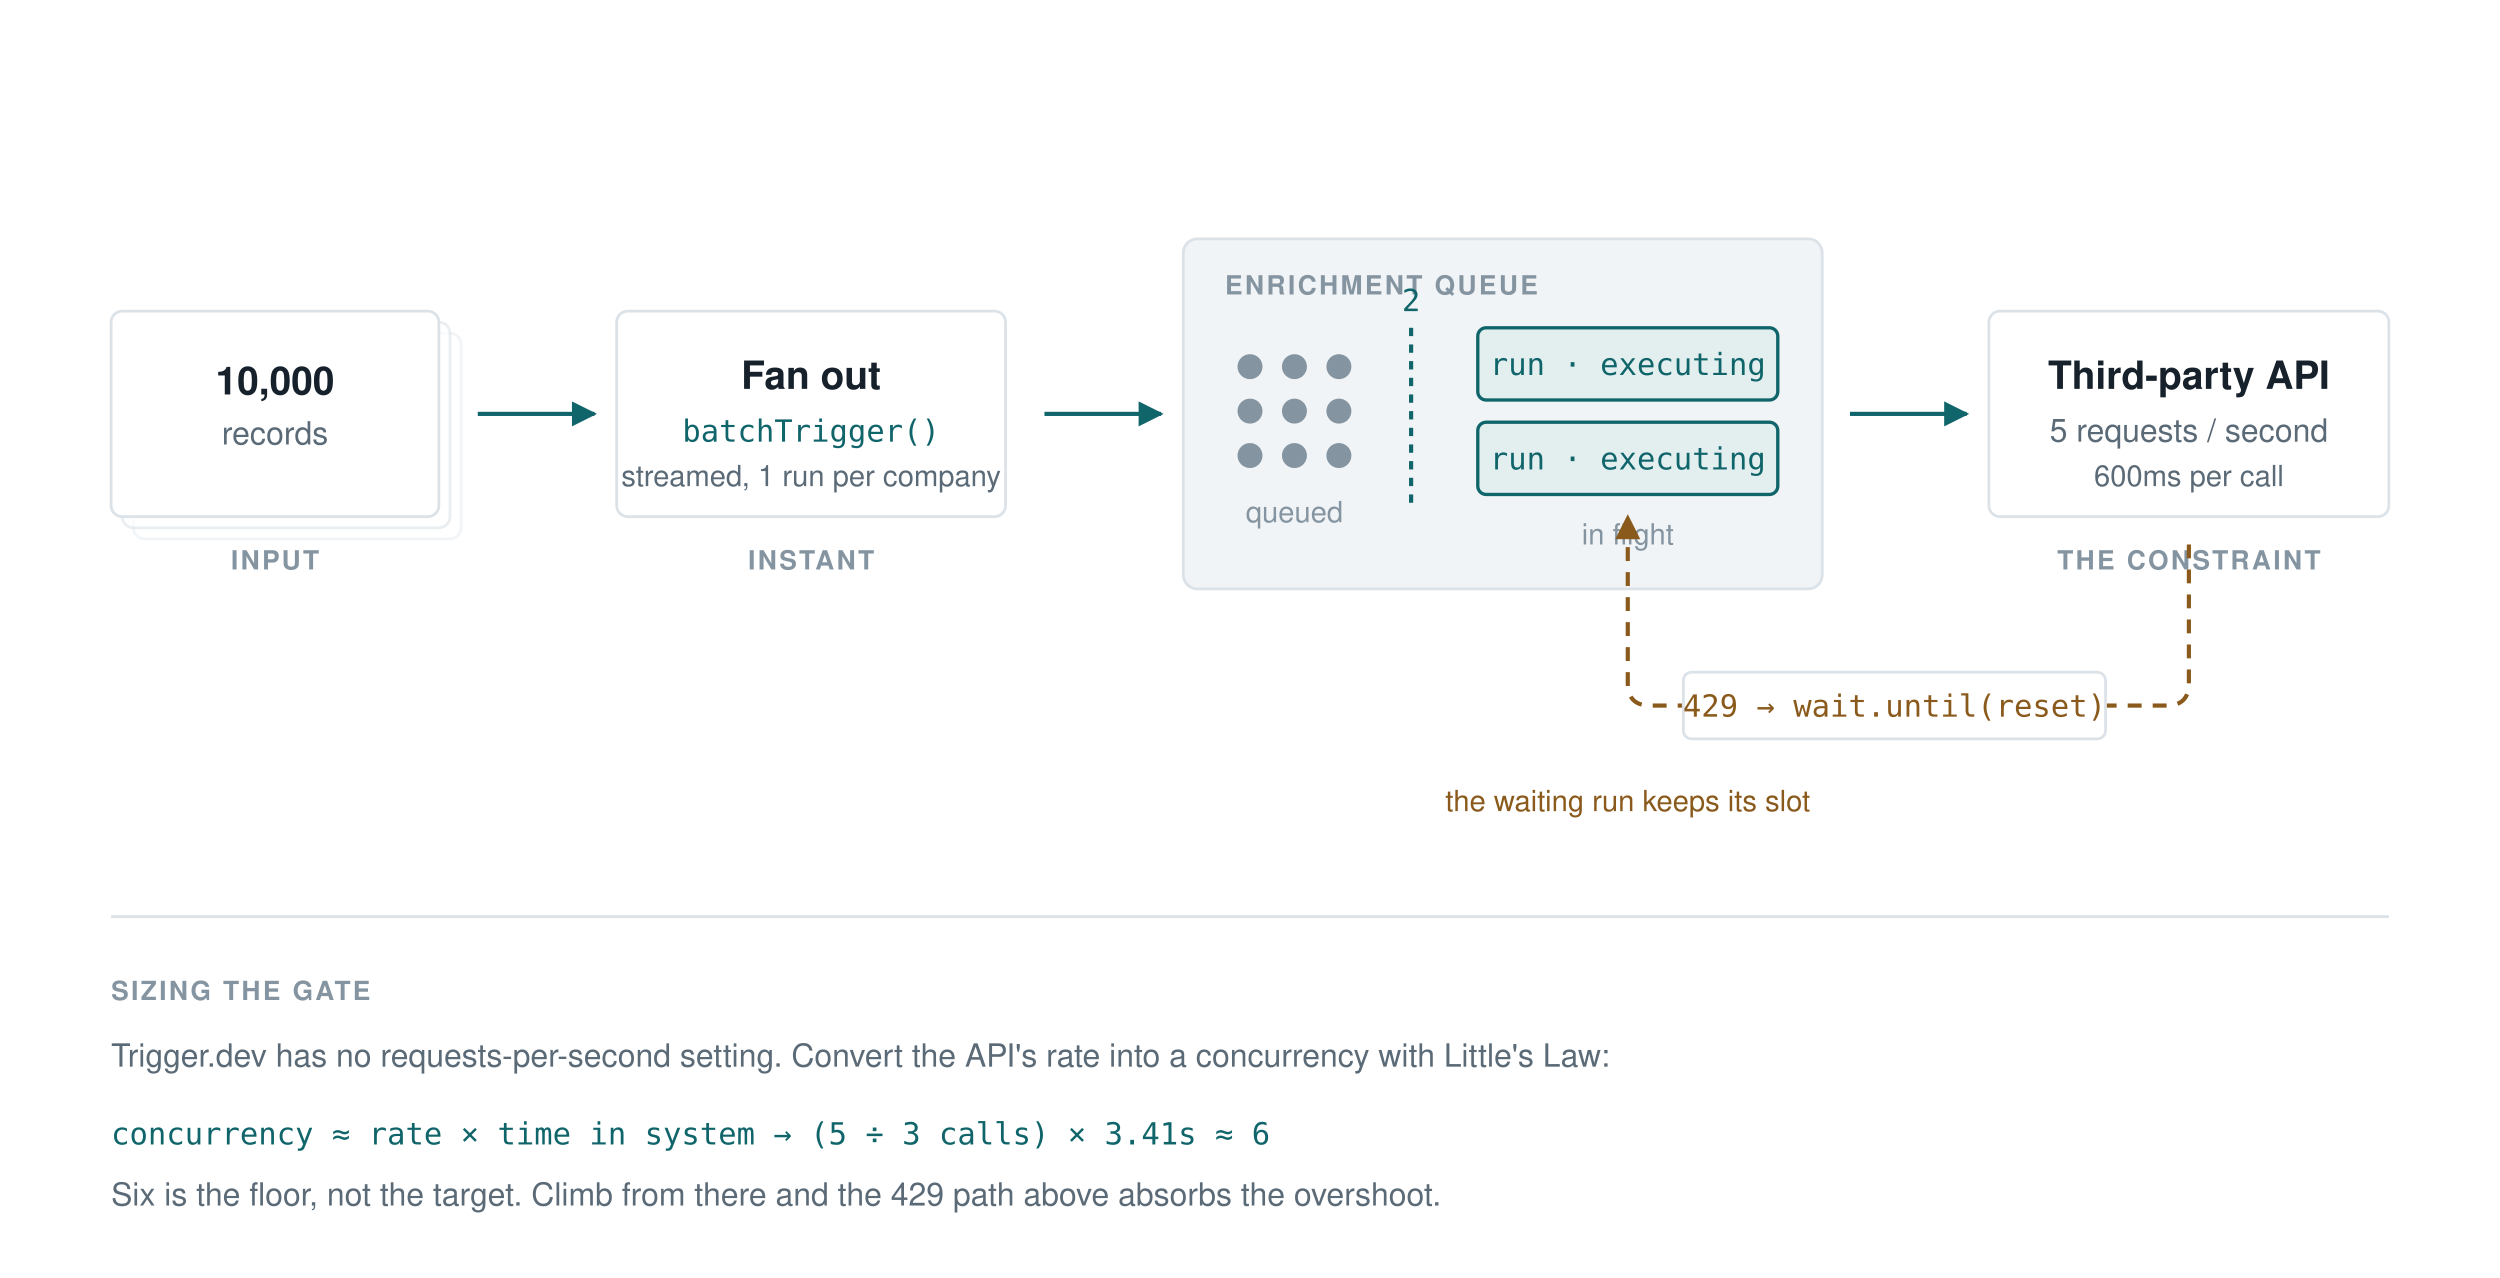
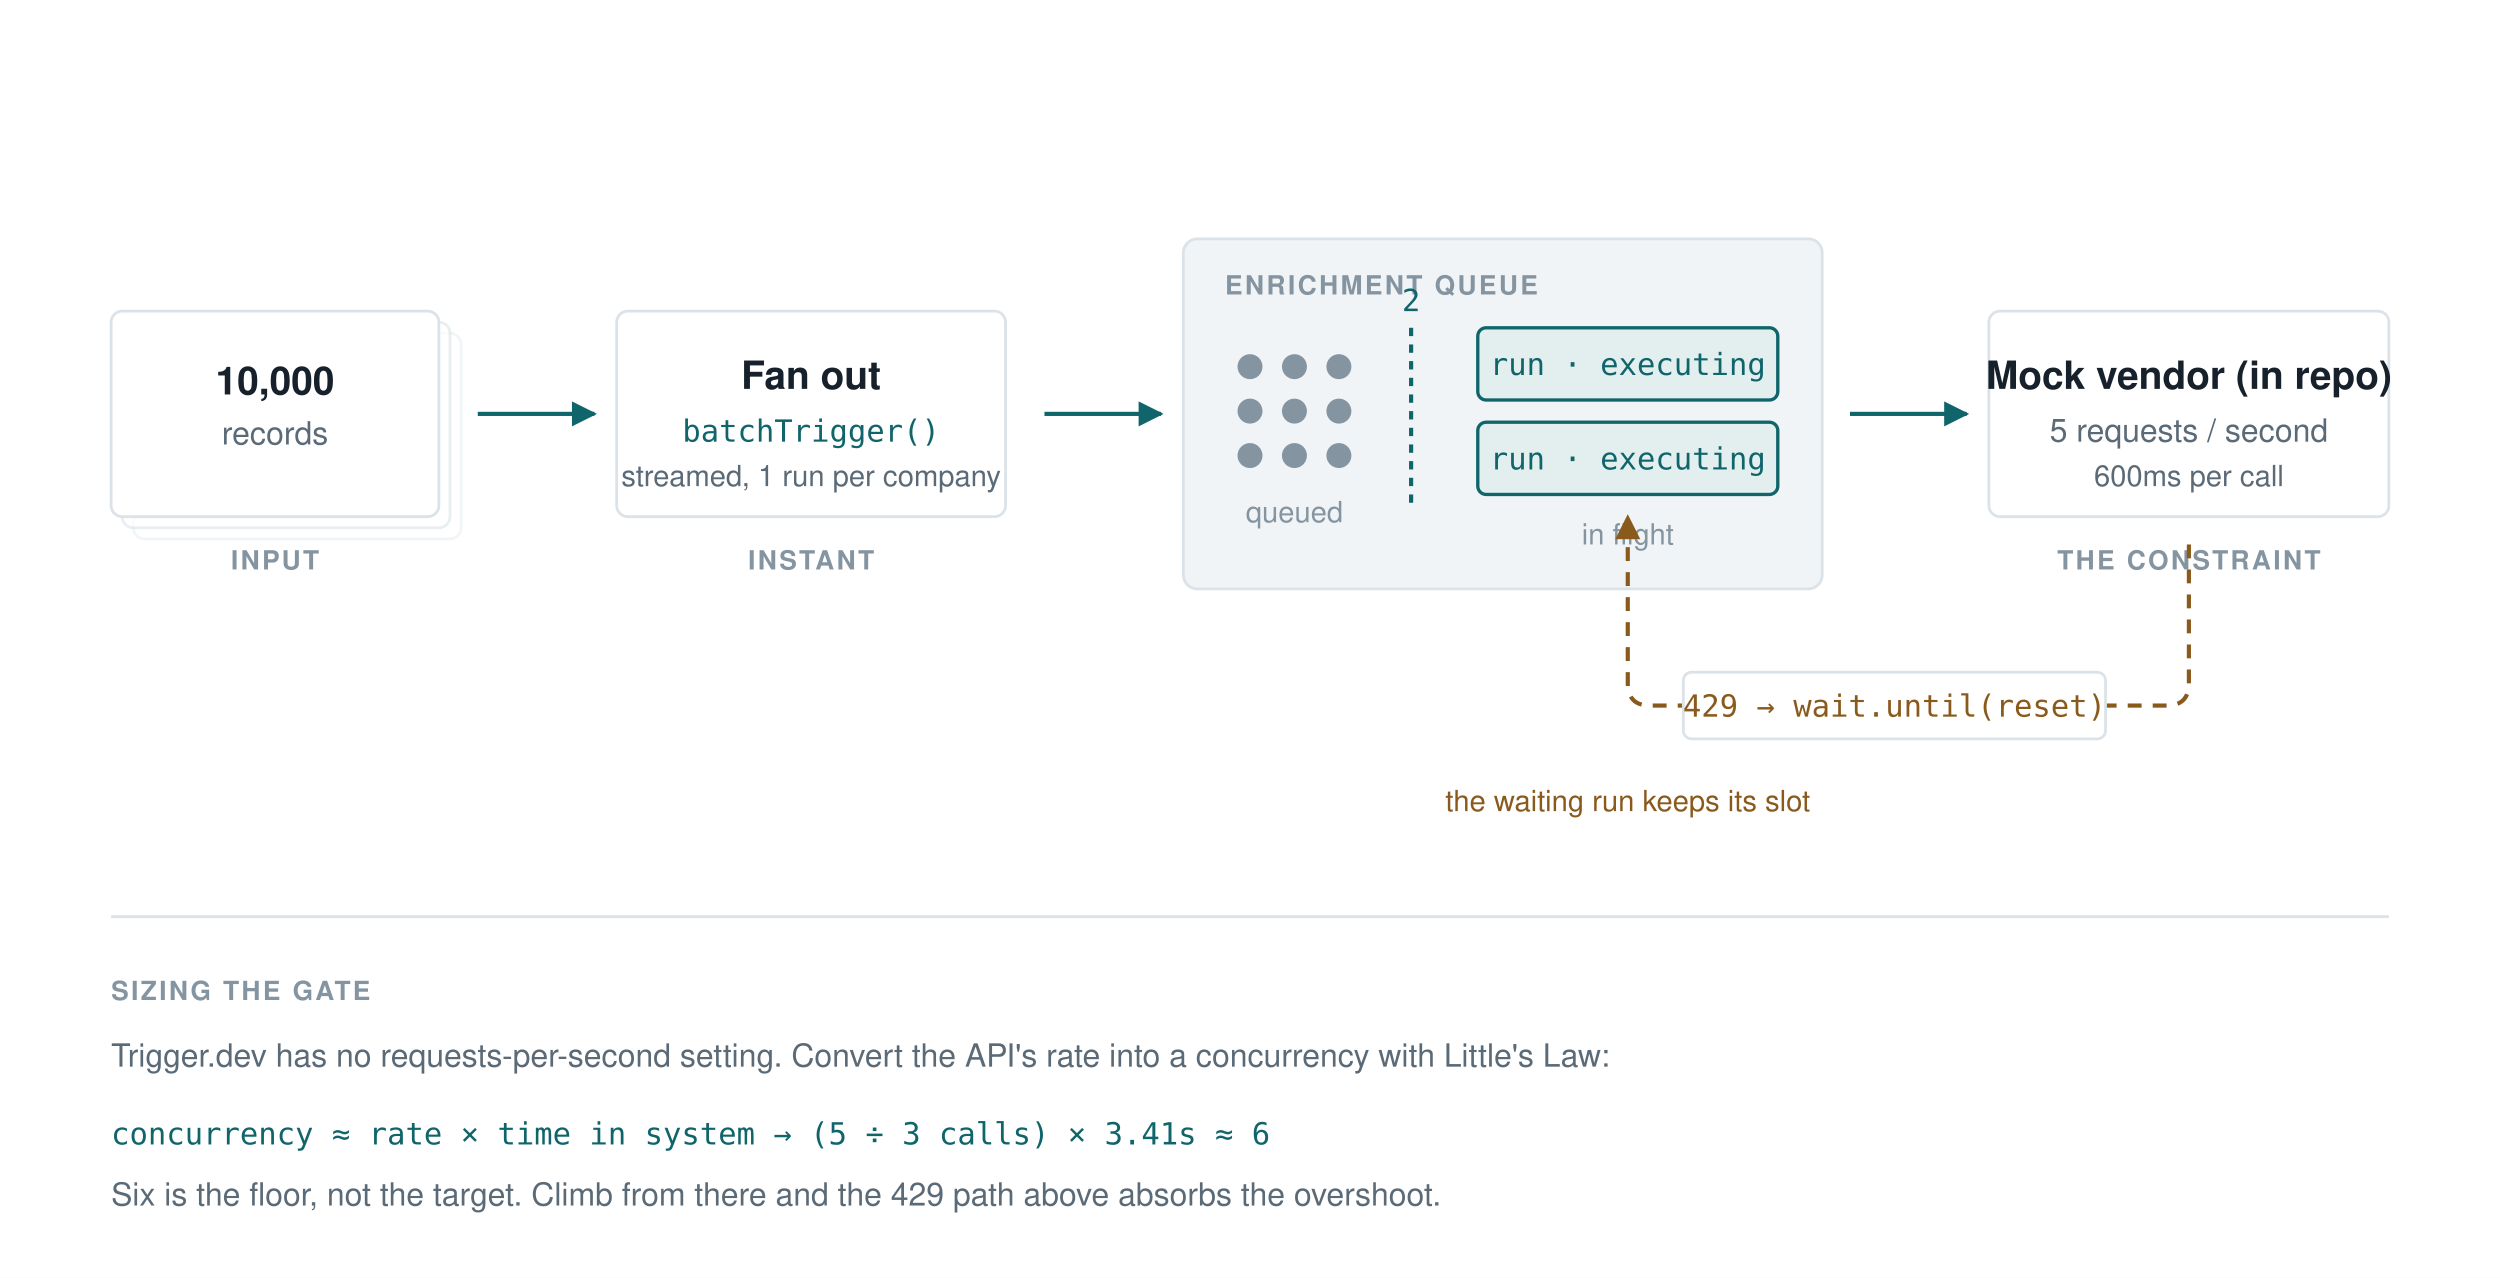
<svg xmlns="http://www.w3.org/2000/svg" viewBox="0 0 900 460" width="900" height="460" role="img" aria-labelledby="t d">
  <style>
    :root { color-scheme: light dark; }
    .bg    { fill: #ffffff; }
    .card  { fill: #ffffff; stroke: #dbe2e8; }
    .sunk  { fill: #f1f4f6; stroke: #dbe2e8; }
    .ink   { fill: #16212b; }
    .muted { fill: #5b6a77; }
    .faint { fill: #8494a1; }
    .rule  { stroke: #dbe2e8; }
    .flow  { stroke: #5b6a77; }
    .acc      { fill: #10656b; }
    .accStroke{ stroke: #10656b; }
    .accFill  { fill: #e3efef; stroke: #10656b; }
    .warn       { fill: #8a5a1c; }
    .warnStroke { stroke: #8a5a1c; }
    @media (prefers-color-scheme: dark) {
      .bg    { fill: #0e151b; }
      .card  { fill: #141d25; stroke: #253340; }
      .sunk  { fill: #101820; stroke: #253340; }
      .ink   { fill: #e4ebf0; }
      .muted { fill: #93a4b2; }
      .faint { fill: #6b7c8a; }
      .rule  { stroke: #253340; }
      .flow  { stroke: #93a4b2; }
      .acc      { fill: #4fb0a8; }
      .accStroke{ stroke: #4fb0a8; }
      .accFill  { fill: #16302f; stroke: #4fb0a8; }
      .warn       { fill: #c9964e; }
      .warnStroke { stroke: #c9964e; }
    }
    text { font-family: -apple-system, BlinkMacSystemFont, "Segoe UI", Helvetica, Arial, sans-serif; }
    .h  { font-size: 14px; font-weight: 650; }
    .s  { font-size: 11.5px; }
    .xs { font-size: 10.5px; }
    .m  { font-family: "SF Mono", ui-monospace, Menlo, Consolas, monospace; font-size: 11px; }
    .lbl { font-size: 9.5px; font-weight: 600; letter-spacing: .09em; }
  </style>
  <rect class="bg" width="900" height="460" />
  <defs>
    <marker id="a" viewBox="0 0 10 10" refX="9" refY="5" markerWidth="6" markerHeight="6" orient="auto-start-reverse">
      <path d="M0,0 L10,5 L0,10 z" class="acc" />
    </marker>
    <marker id="aw" viewBox="0 0 10 10" refX="9" refY="5" markerWidth="6" markerHeight="6" orient="auto-start-reverse">
      <path d="M0,0 L10,5 L0,10 z" class="warn" />
    </marker>
  </defs>
  <g>
    <rect class="card" x="40" y="112" width="118" height="74" rx="4" stroke-width="1" transform="translate(8,8)" opacity=".35" />
    <rect class="card" x="40" y="112" width="118" height="74" rx="4" stroke-width="1" transform="translate(4,4)" opacity=".6" />
    <rect class="card" x="40" y="112" width="118" height="74" rx="4" stroke-width="1" />
    <text class="ink h" x="99" y="142" text-anchor="middle">10,000</text>
    <text class="muted s" x="99" y="160" text-anchor="middle">records</text>
    <text class="faint lbl" x="99" y="205" text-anchor="middle">INPUT</text>
  </g>
  <path d="M172,149 L214,149" class="accStroke" stroke-width="1.5" fill="none" marker-end="url(#a)" />
  <g>
    <rect class="card" x="222" y="112" width="140" height="74" rx="4" stroke-width="1" />
    <text class="ink h" x="292" y="140" text-anchor="middle">Fan out</text>
    <text class="acc m" x="292" y="159" text-anchor="middle">batchTrigger()</text>
    <text class="muted xs" x="292" y="175" text-anchor="middle">streamed, 1 run per company</text>
    <text class="faint lbl" x="292" y="205" text-anchor="middle">INSTANT</text>
  </g>
  <path d="M376,149 L418,149" class="accStroke" stroke-width="1.5" fill="none" marker-end="url(#a)" />
  <g>
    <rect class="sunk" x="426" y="86" width="230" height="126" rx="5" stroke-width="1" />
    <text class="faint lbl" x="441" y="106">ENRICHMENT QUEUE</text>
    <g class="faint">
      <circle cx="450" cy="132" r="4.5" />
      <circle cx="466" cy="132" r="4.5" />
      <circle cx="482" cy="132" r="4.5" />
      <circle cx="450" cy="148" r="4.5" />
      <circle cx="466" cy="148" r="4.5" />
      <circle cx="482" cy="148" r="4.5" />
      <circle cx="450" cy="164" r="4.5" />
      <circle cx="466" cy="164" r="4.5" />
      <circle cx="482" cy="164" r="4.5" />
    </g>
    <text class="faint xs" x="466" y="188" text-anchor="middle">queued</text>
    <line x1="508" y1="118" x2="508" y2="182" class="accStroke" stroke-width="1.5" stroke-dasharray="3 3" />
    <text class="acc m" x="508" y="112" text-anchor="middle">2</text>
    <rect class="accFill" x="532" y="118" width="108" height="26" rx="3" stroke-width="1.2" />
    <text class="acc m" x="586" y="135" text-anchor="middle">run · executing</text>
    <rect class="accFill" x="532" y="152" width="108" height="26" rx="3" stroke-width="1.2" />
    <text class="acc m" x="586" y="169" text-anchor="middle">run · executing</text>
    <text class="faint xs" x="586" y="196" text-anchor="middle">in flight</text>
  </g>
  <path d="M666,149 L708,149" class="accStroke" stroke-width="1.5" fill="none" marker-end="url(#a)" />
  <g>
    <rect class="card" x="716" y="112" width="144" height="74" rx="4" stroke-width="1" />
-     <text class="ink h" x="788" y="140" text-anchor="middle">Third-party API</text>
+     <text class="ink h" x="788" y="140" text-anchor="middle">Mock vendor (in repo)</text>
    <text class="muted s" x="788" y="159" text-anchor="middle">5 requests / second</text>
    <text class="muted xs" x="788" y="175" text-anchor="middle">600ms per call</text>
    <text class="faint lbl" x="788" y="205" text-anchor="middle">THE CONSTRAINT</text>
  </g>
  <path d="M788,196 L788,246 Q788,254 780,254 L594,254 Q586,254 586,246 L586,186" class="warnStroke" stroke-width="1.5" fill="none" stroke-dasharray="5 4" marker-end="url(#aw)" />
  <rect class="card" x="606" y="242" width="152" height="24" rx="3" stroke-width="1" />
  <text class="warn m" x="682" y="258" text-anchor="middle">429 → wait.until(reset)</text>
  <text class="warn xs" x="586" y="292" text-anchor="middle">the waiting run keeps its slot</text>
  <line x1="40" y1="330" x2="860" y2="330" class="rule" stroke-width="1" />
  <text class="faint lbl" x="40" y="360">SIZING THE GATE</text>
  <text class="muted s" x="40" y="384">Trigger.dev has no requests-per-second setting. Convert the API's rate into a concurrency with Little's Law:</text>
  <text class="acc m" x="40" y="412" font-size="13">concurrency ≈ rate × time in system  →  (5 ÷ 3 calls) × 3.41s ≈ 6</text>
  <text class="muted s" x="40" y="434">Six is the floor, not the target. Climb from there and the 429 path above absorbs the overshoot.</text>
</svg>
